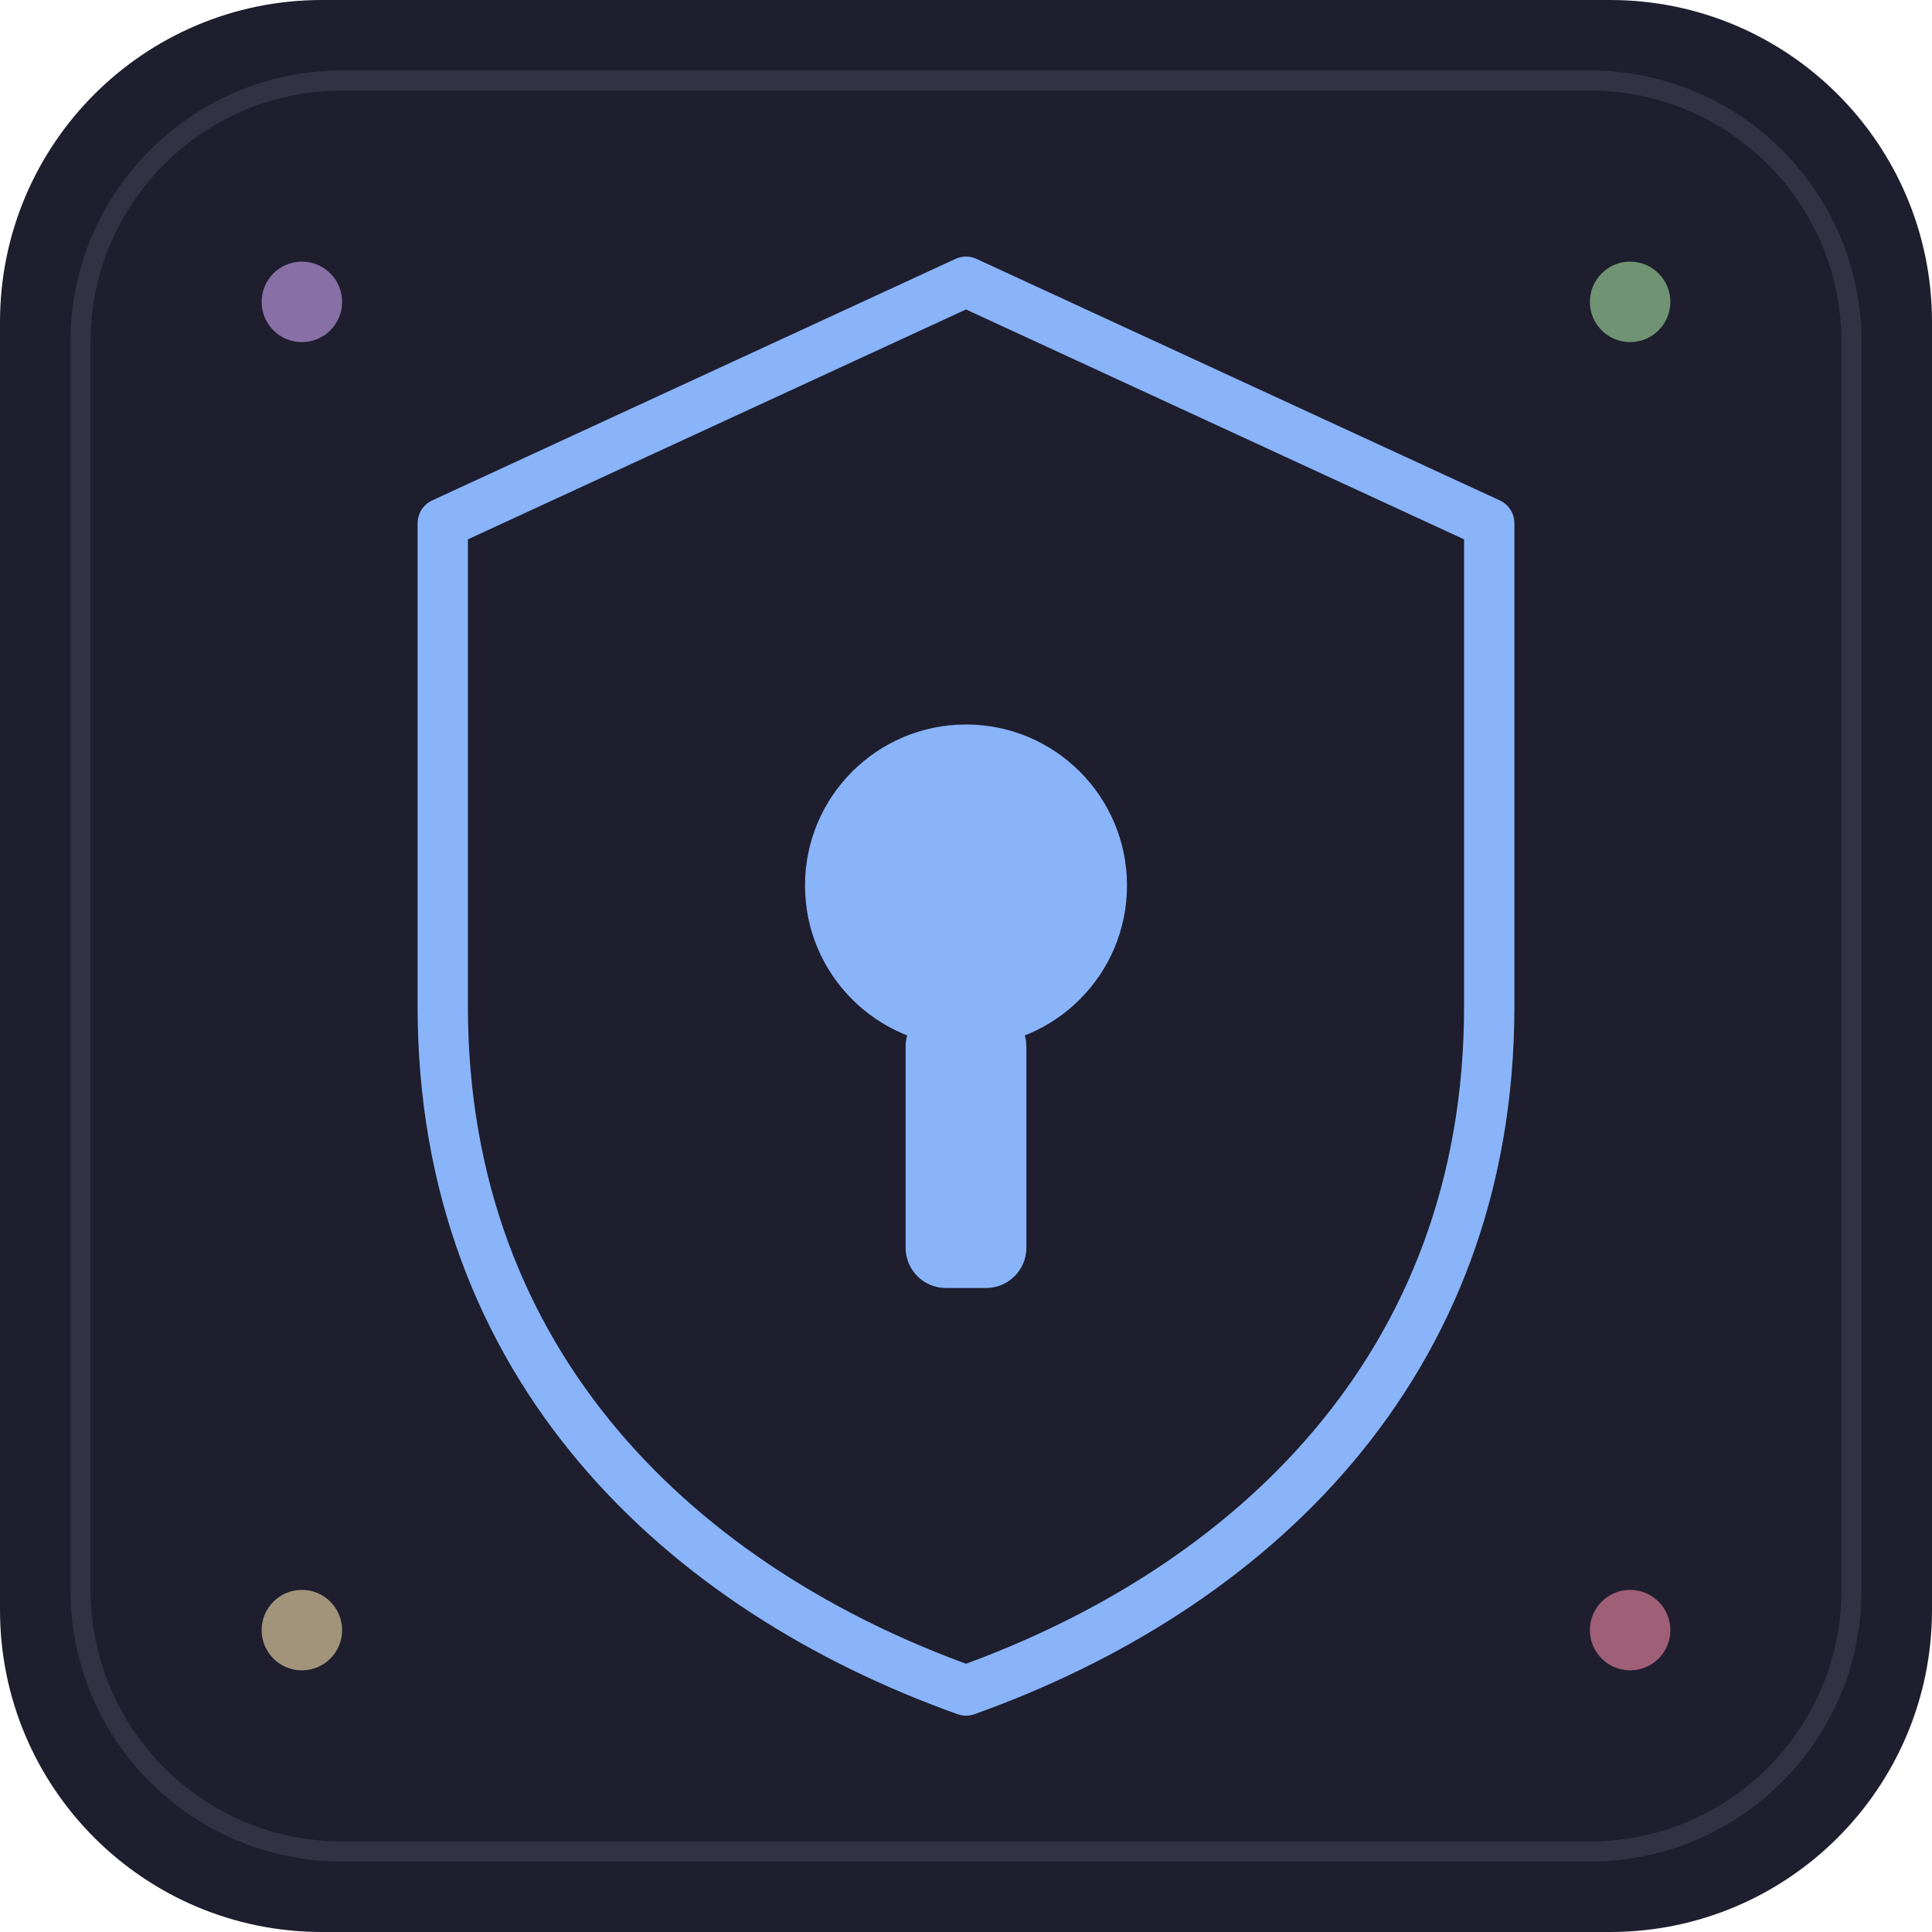
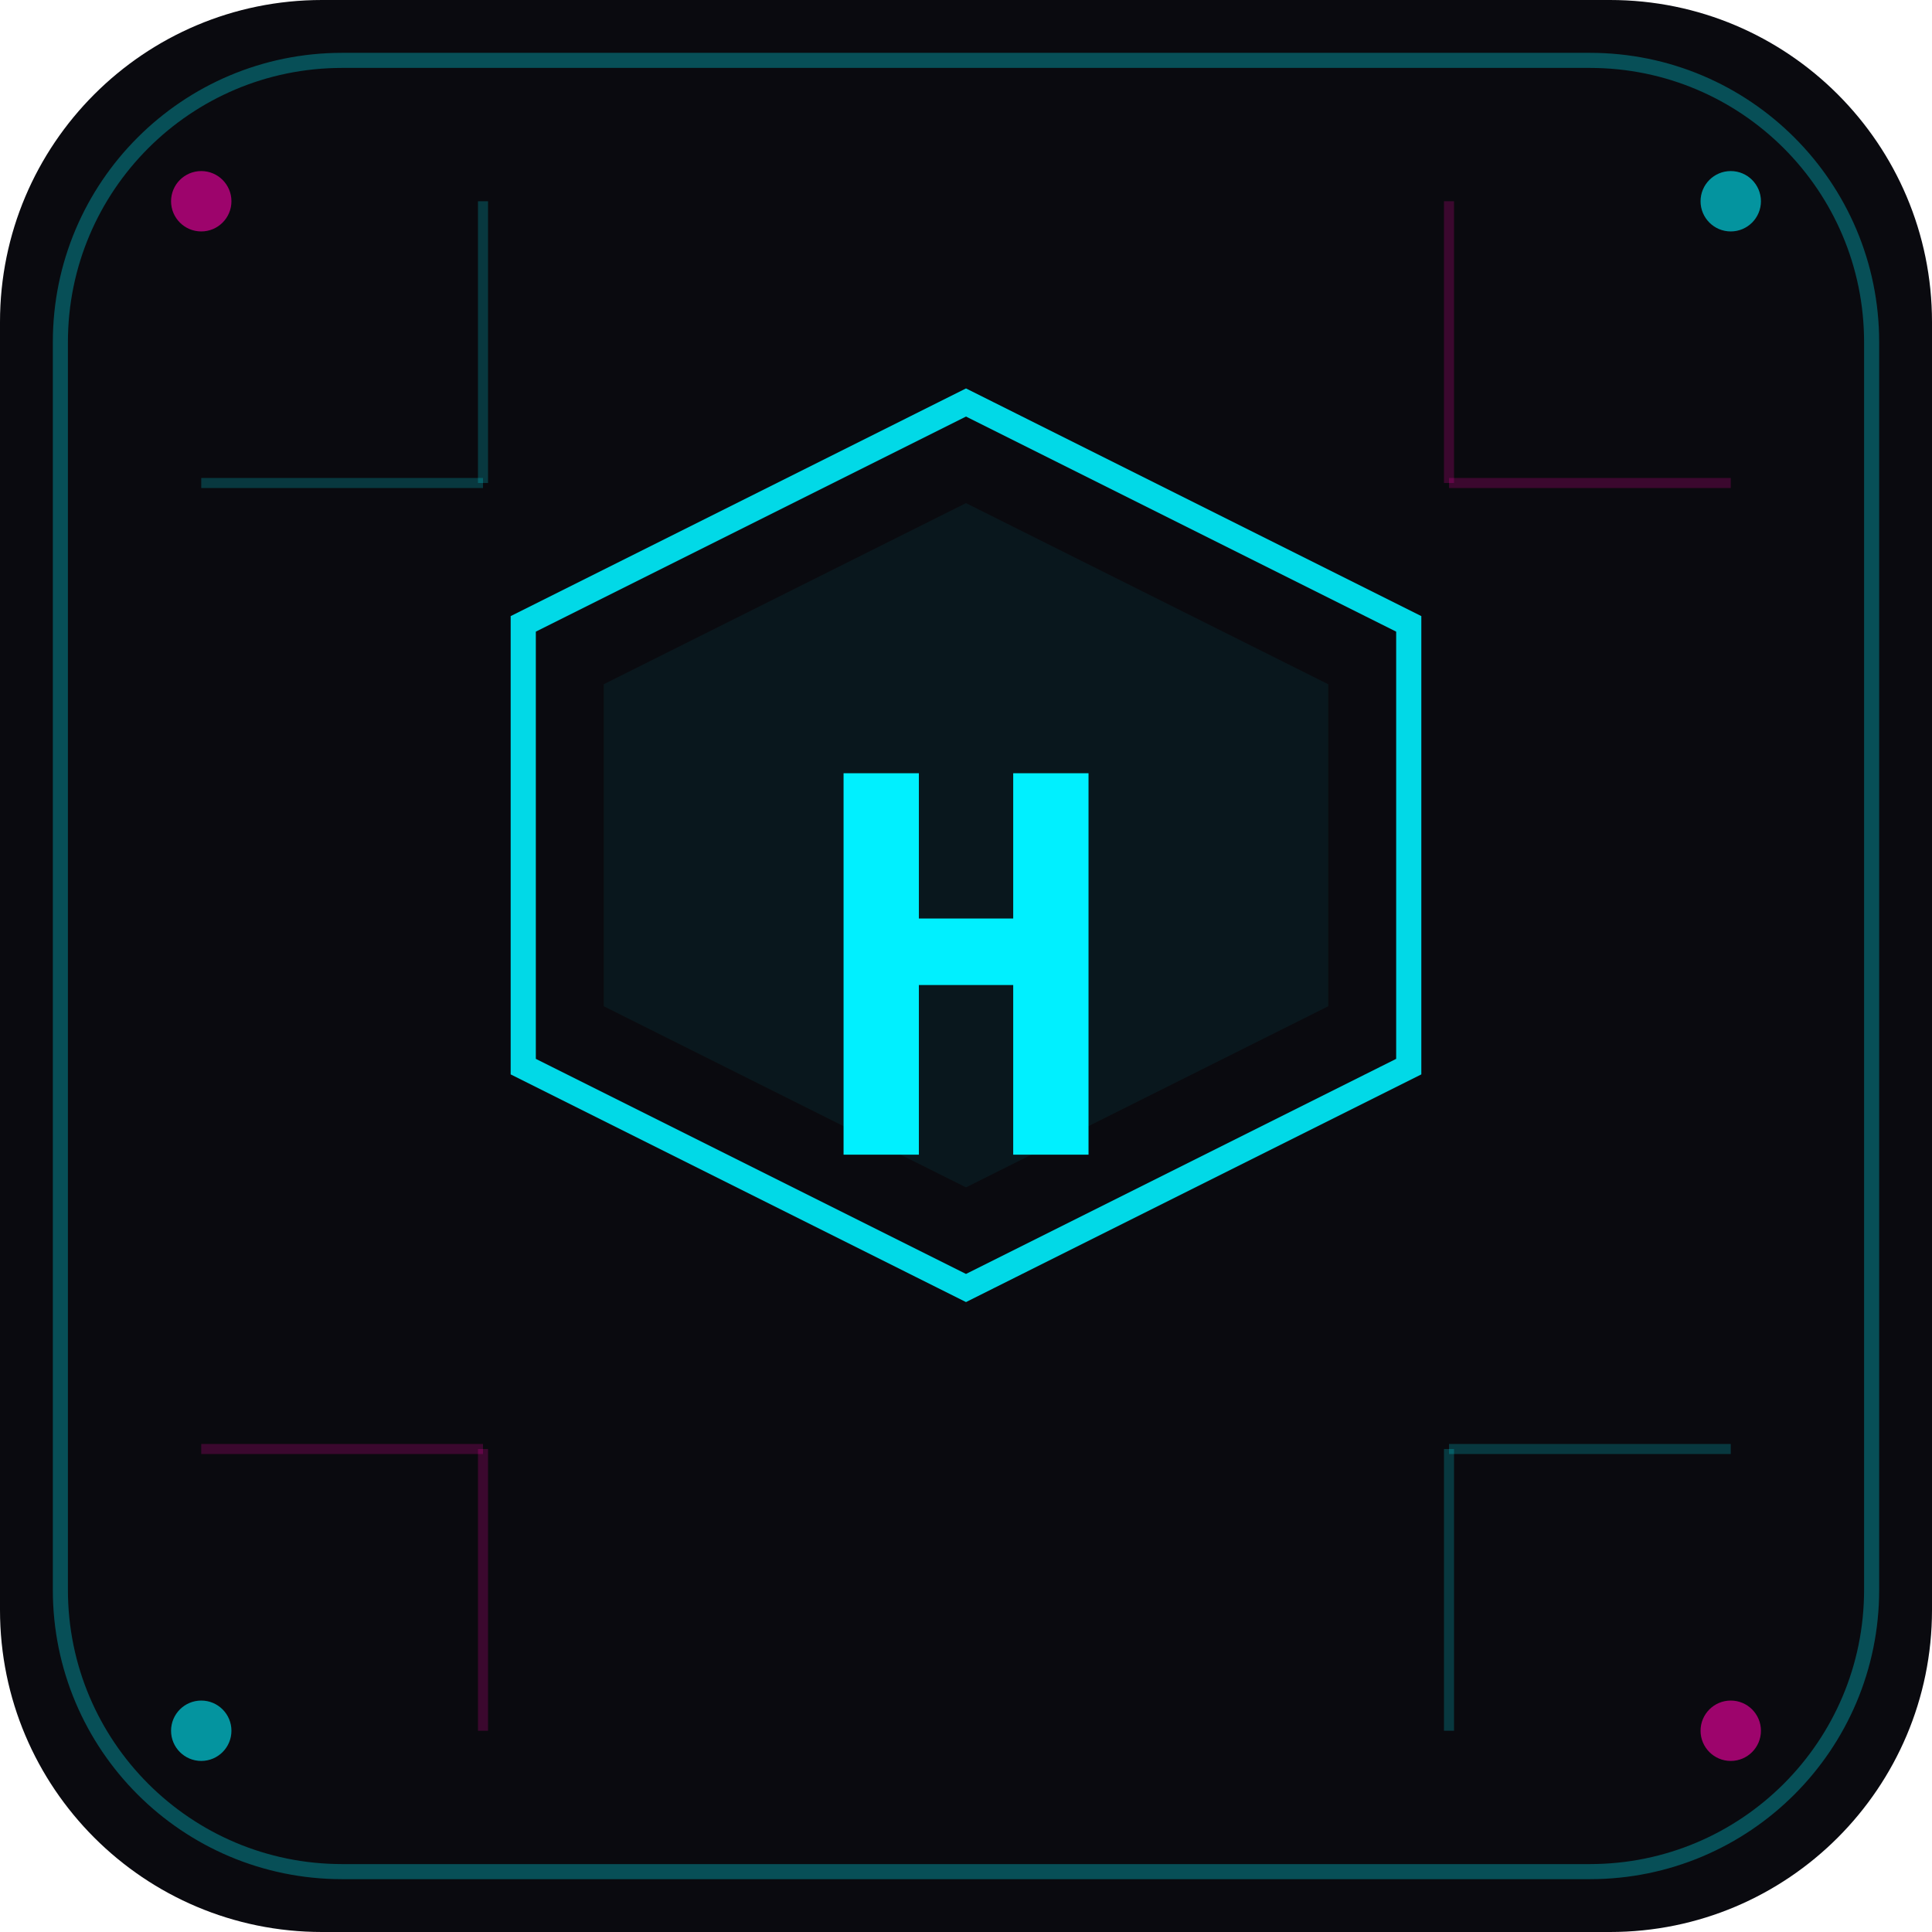
<svg xmlns="http://www.w3.org/2000/svg" viewBox="0 0 192 192" width="192" height="192">
-   <rect width="192" height="192" rx="32" fill="#1e1e2e" />
-   <rect x="8" y="8" width="176" height="176" rx="26" fill="none" stroke="#313244" stroke-width="2" />
-   <path d="M96 28 L148 52 V100 C148 136 124 158 96 168 C68 158 44 136 44 100 V52 Z" fill="none" stroke="#89b4fa" stroke-width="5" stroke-linejoin="round" />
-   <circle cx="96" cy="88" r="16" fill="#89b4fa" />
-   <rect x="90" y="100" width="12" height="28" rx="4" fill="#89b4fa" />
-   <circle cx="30" cy="30" r="4" fill="#cba6f7" opacity="0.6" />
-   <circle cx="162" cy="30" r="4" fill="#a6e3a1" opacity="0.6" />
-   <circle cx="30" cy="162" r="4" fill="#f9e2af" opacity="0.6" />
-   <circle cx="162" cy="162" r="4" fill="#f38ba8" opacity="0.6" />
+   <rect width="192" height="192" rx="32" fill="#0a0a0f" />
+   <rect x="6" y="6" width="180" height="180" rx="28" fill="none" stroke="#00f0ff" stroke-width="1.5" opacity="0.3" />
+   <line x1="20" y1="48" x2="48" y2="48" stroke="#00f0ff" stroke-width="1" opacity="0.2" />
+   <line x1="48" y1="48" x2="48" y2="20" stroke="#00f0ff" stroke-width="1" opacity="0.2" />
+   <line x1="144" y1="48" x2="172" y2="48" stroke="#ff00aa" stroke-width="1" opacity="0.2" />
+   <line x1="144" y1="48" x2="144" y2="20" stroke="#ff00aa" stroke-width="1" opacity="0.2" />
+   <line x1="20" y1="144" x2="48" y2="144" stroke="#ff00aa" stroke-width="1" opacity="0.2" />
+   <line x1="48" y1="144" x2="48" y2="172" stroke="#ff00aa" stroke-width="1" opacity="0.2" />
+   <line x1="144" y1="144" x2="172" y2="144" stroke="#00f0ff" stroke-width="1" opacity="0.2" />
+   <line x1="144" y1="144" x2="144" y2="172" stroke="#00f0ff" stroke-width="1" opacity="0.2" />
+   <polygon points="96,40 140,62 140,106 96,128 52,106 52,62" fill="none" stroke="#00f0ff" stroke-width="2.5" opacity="0.9" />
+   <polygon points="96,50 132,68 132,100 96,118 60,100 60,68" fill="#00f0ff" opacity="0.06" />
+   <text x="96" y="100" font-family="monospace" font-size="52" font-weight="bold" fill="#00f0ff" text-anchor="middle" dominant-baseline="middle">H</text>
+   <circle cx="20" cy="20" r="3" fill="#ff00aa" opacity="0.6" />
+   <circle cx="172" cy="20" r="3" fill="#00f0ff" opacity="0.6" />
+   <circle cx="20" cy="172" r="3" fill="#00f0ff" opacity="0.6" />
+   <circle cx="172" cy="172" r="3" fill="#ff00aa" opacity="0.6" />
</svg>
